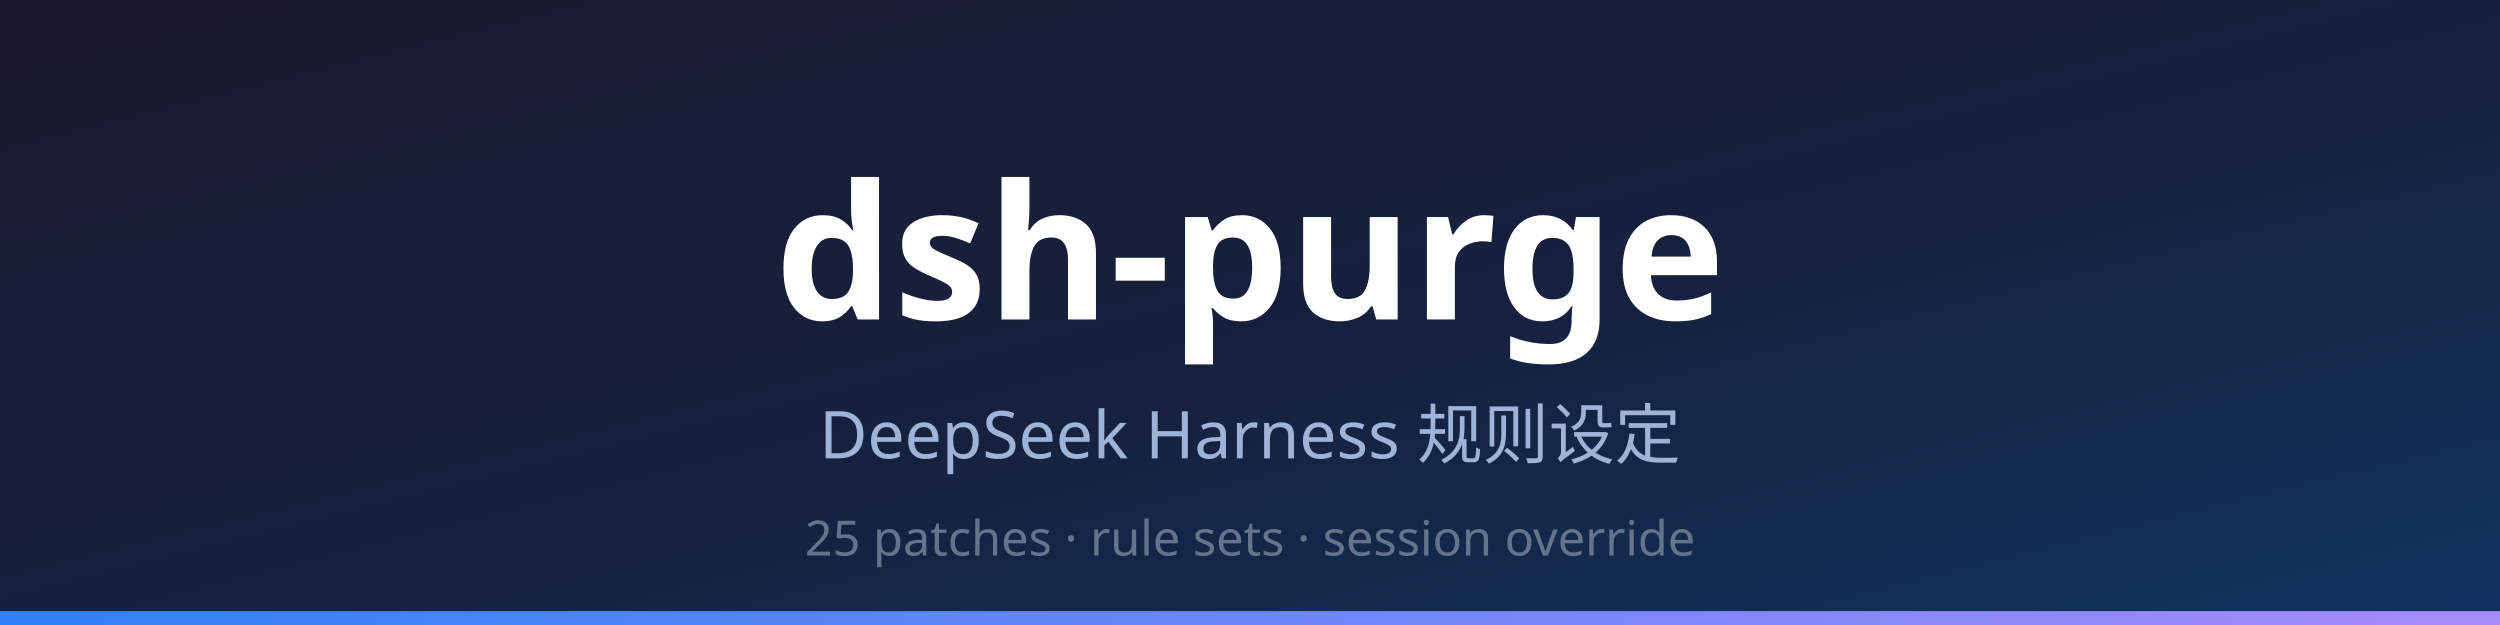
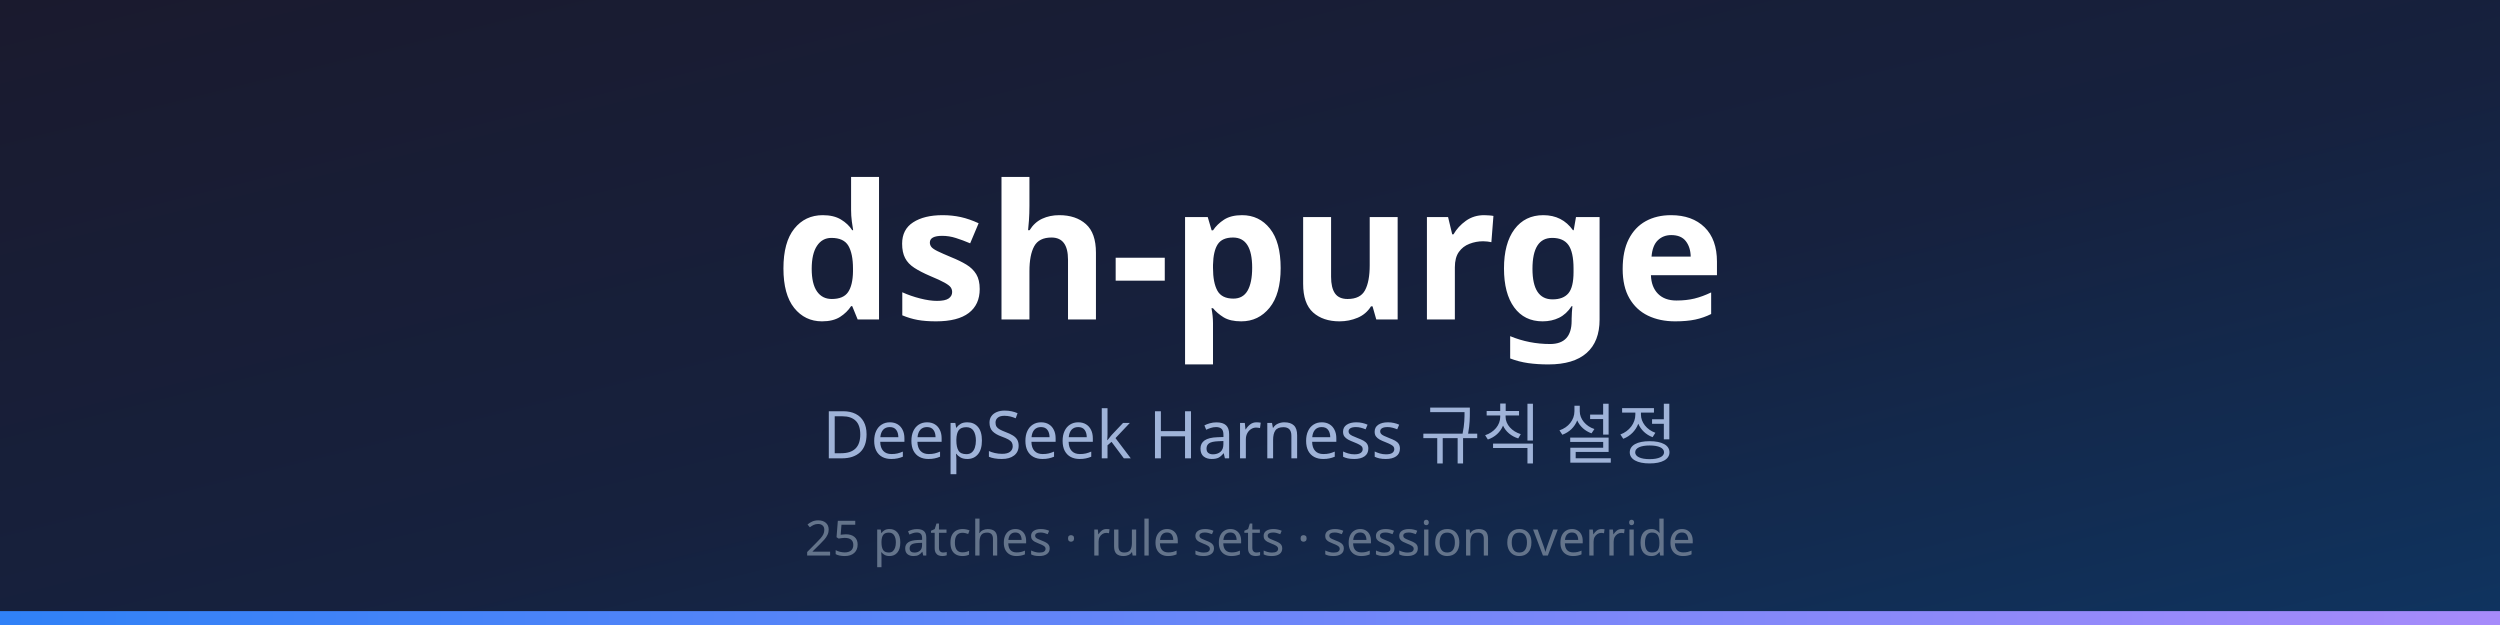
<svg xmlns="http://www.w3.org/2000/svg" width="720" height="180" viewBox="0 0 720 180">
  <defs>
    <linearGradient id="bg" x1="0" y1="0" x2="1" y2="1">
      <stop offset="0%" stop-color="#1a1a2e" />
      <stop offset="55%" stop-color="#16213e" />
      <stop offset="100%" stop-color="#0f3460" />
    </linearGradient>
    <linearGradient id="accent" x1="0" y1="0" x2="1" y2="0">
      <stop offset="0%" stop-color="#2f81f7" />
      <stop offset="100%" stop-color="#a78bfa" />
    </linearGradient>
  </defs>
  <rect width="720" height="180" fill="url(#bg)" />
  <rect x="0" y="176" width="720" height="4" fill="url(#accent)" />
  <text x="360" y="92" font-family="'Segoe UI', system-ui, sans-serif" font-size="54" font-weight="700" fill="#ffffff" text-anchor="middle">dsh-purge</text>
-   <text x="360" y="132" font-family="'Segoe UI', system-ui, sans-serif" font-size="19" fill="#9fb3d8" text-anchor="middle">DeepSeek Harness 规则设定</text>
+   <text x="360" y="132" font-family="'Segoe UI', system-ui, sans-serif" font-size="19" fill="#9fb3d8" text-anchor="middle">DeepSeek Harness 규칙 설정</text>
  <text x="360" y="160" font-family="'Segoe UI', system-ui, sans-serif" font-size="14" fill="#64748b" text-anchor="middle">25 patches · rule sets · session override</text>
</svg>
